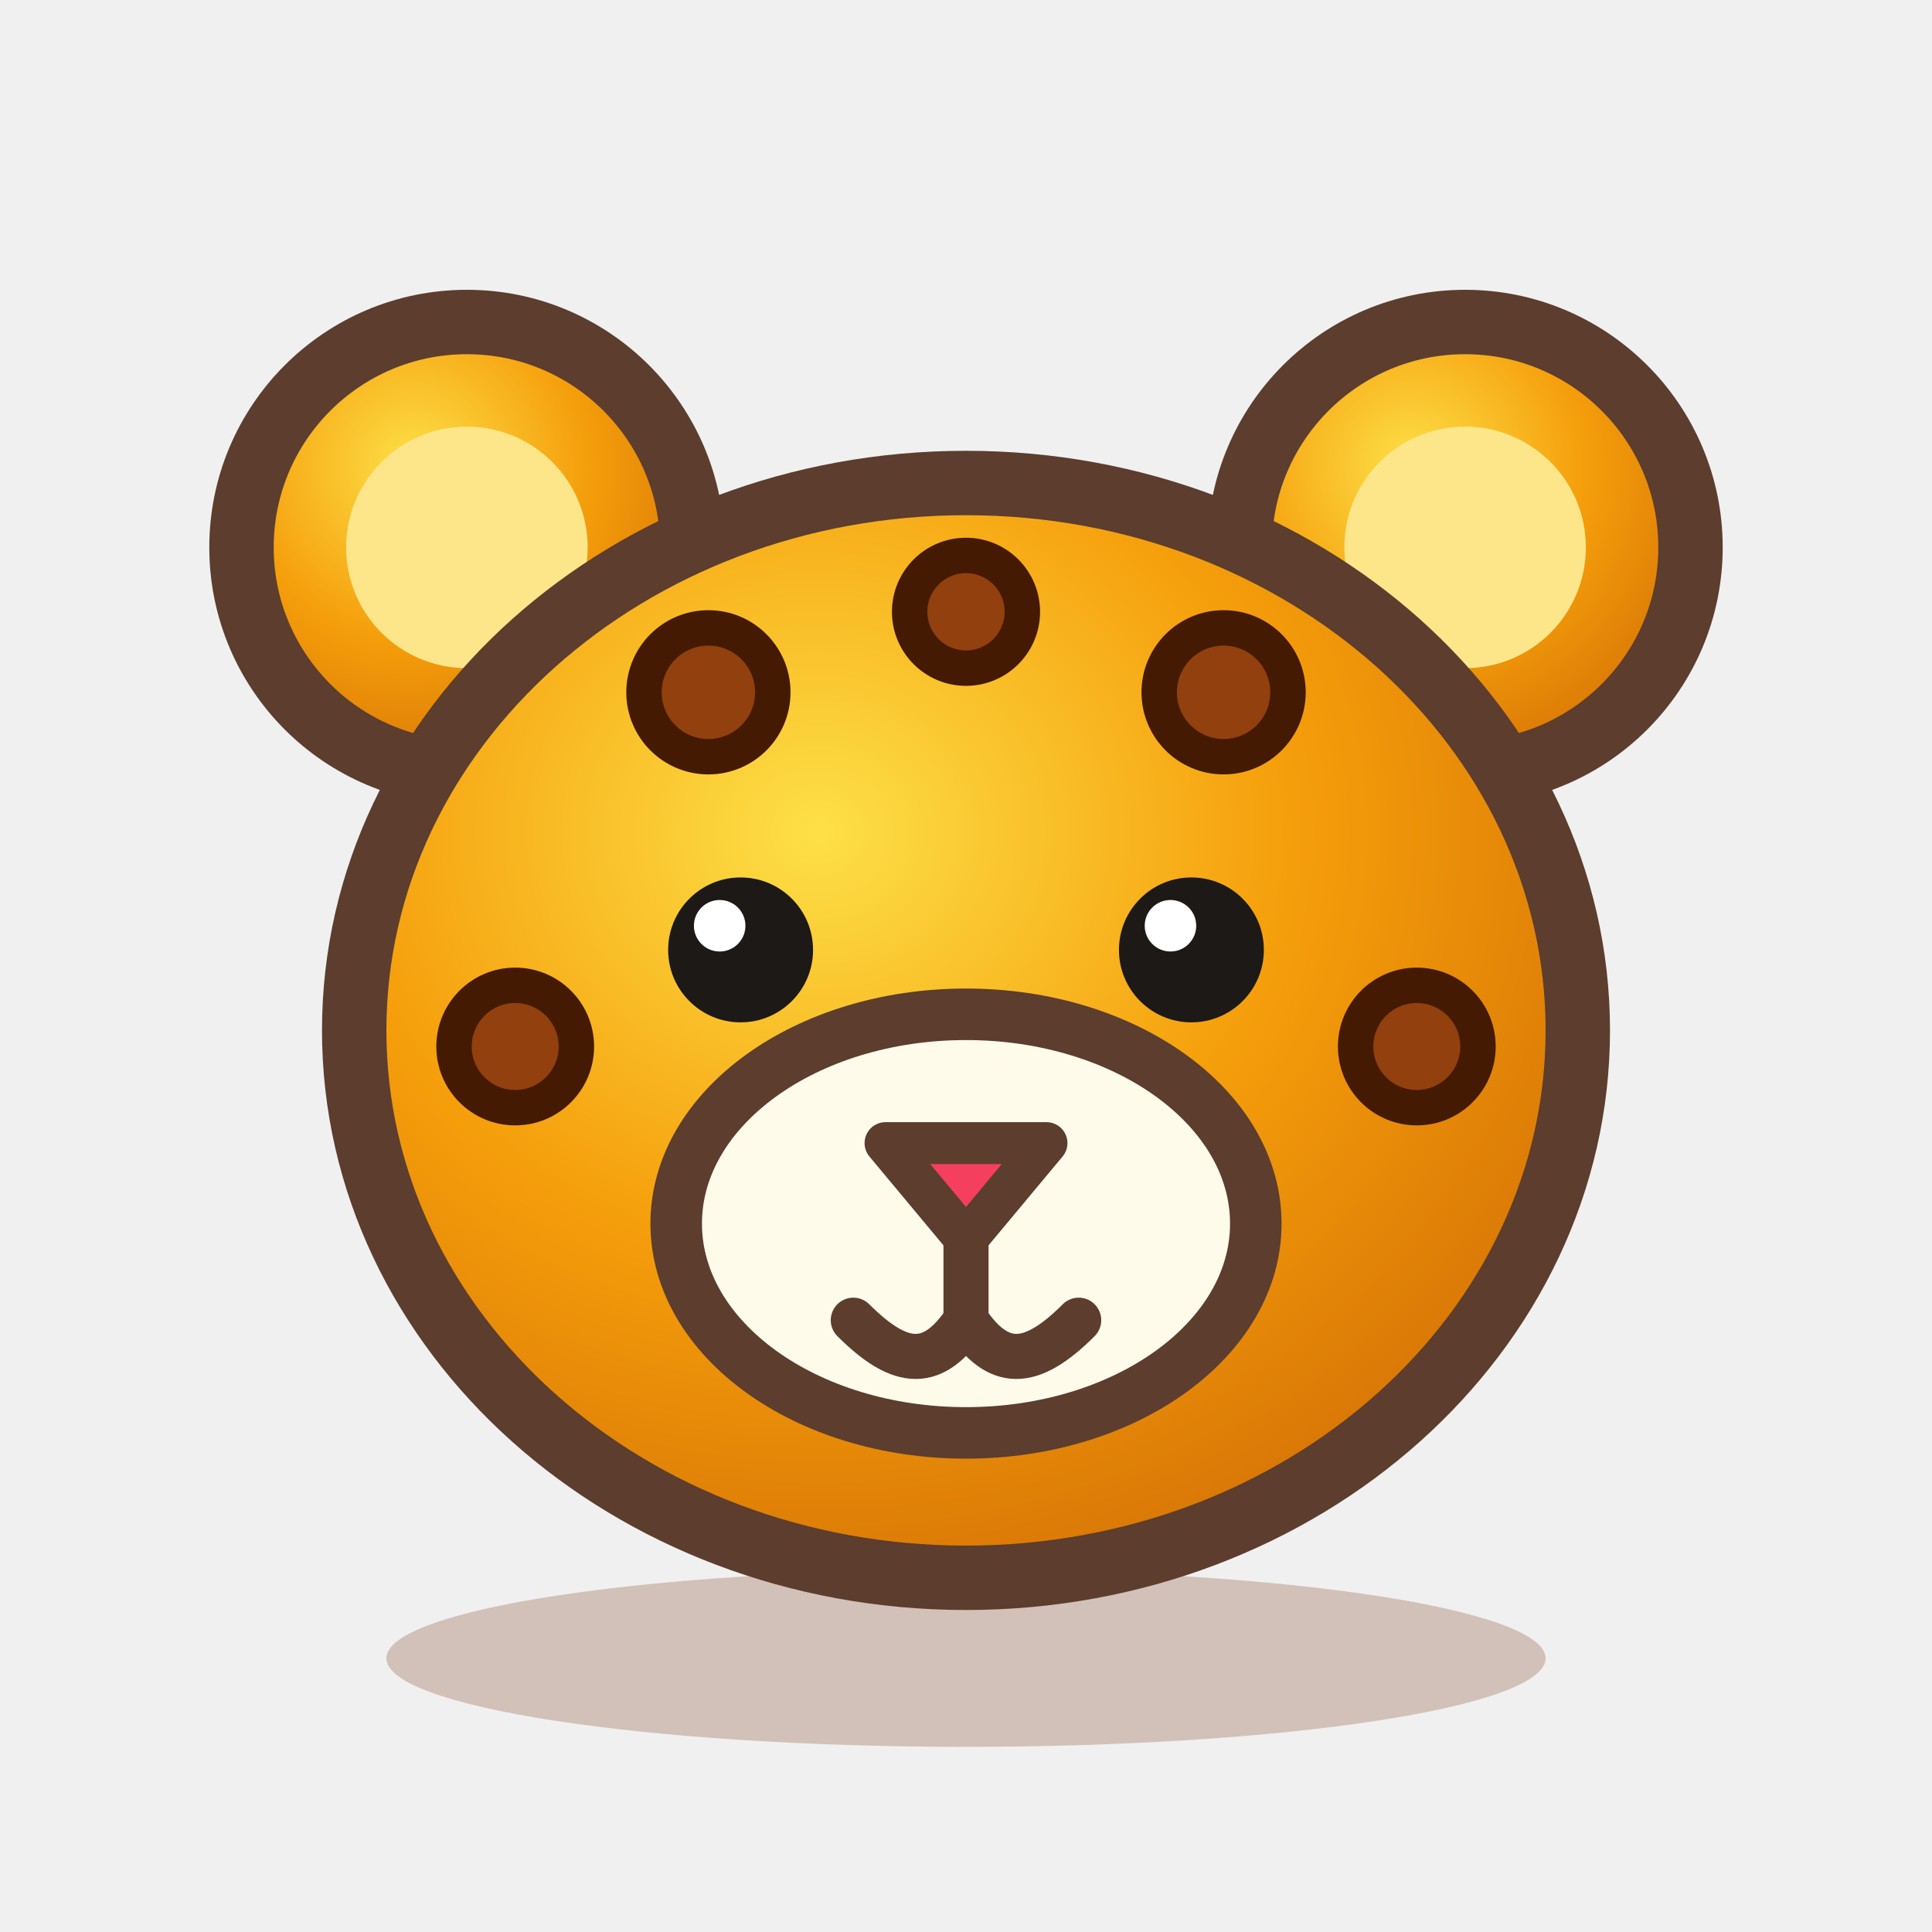
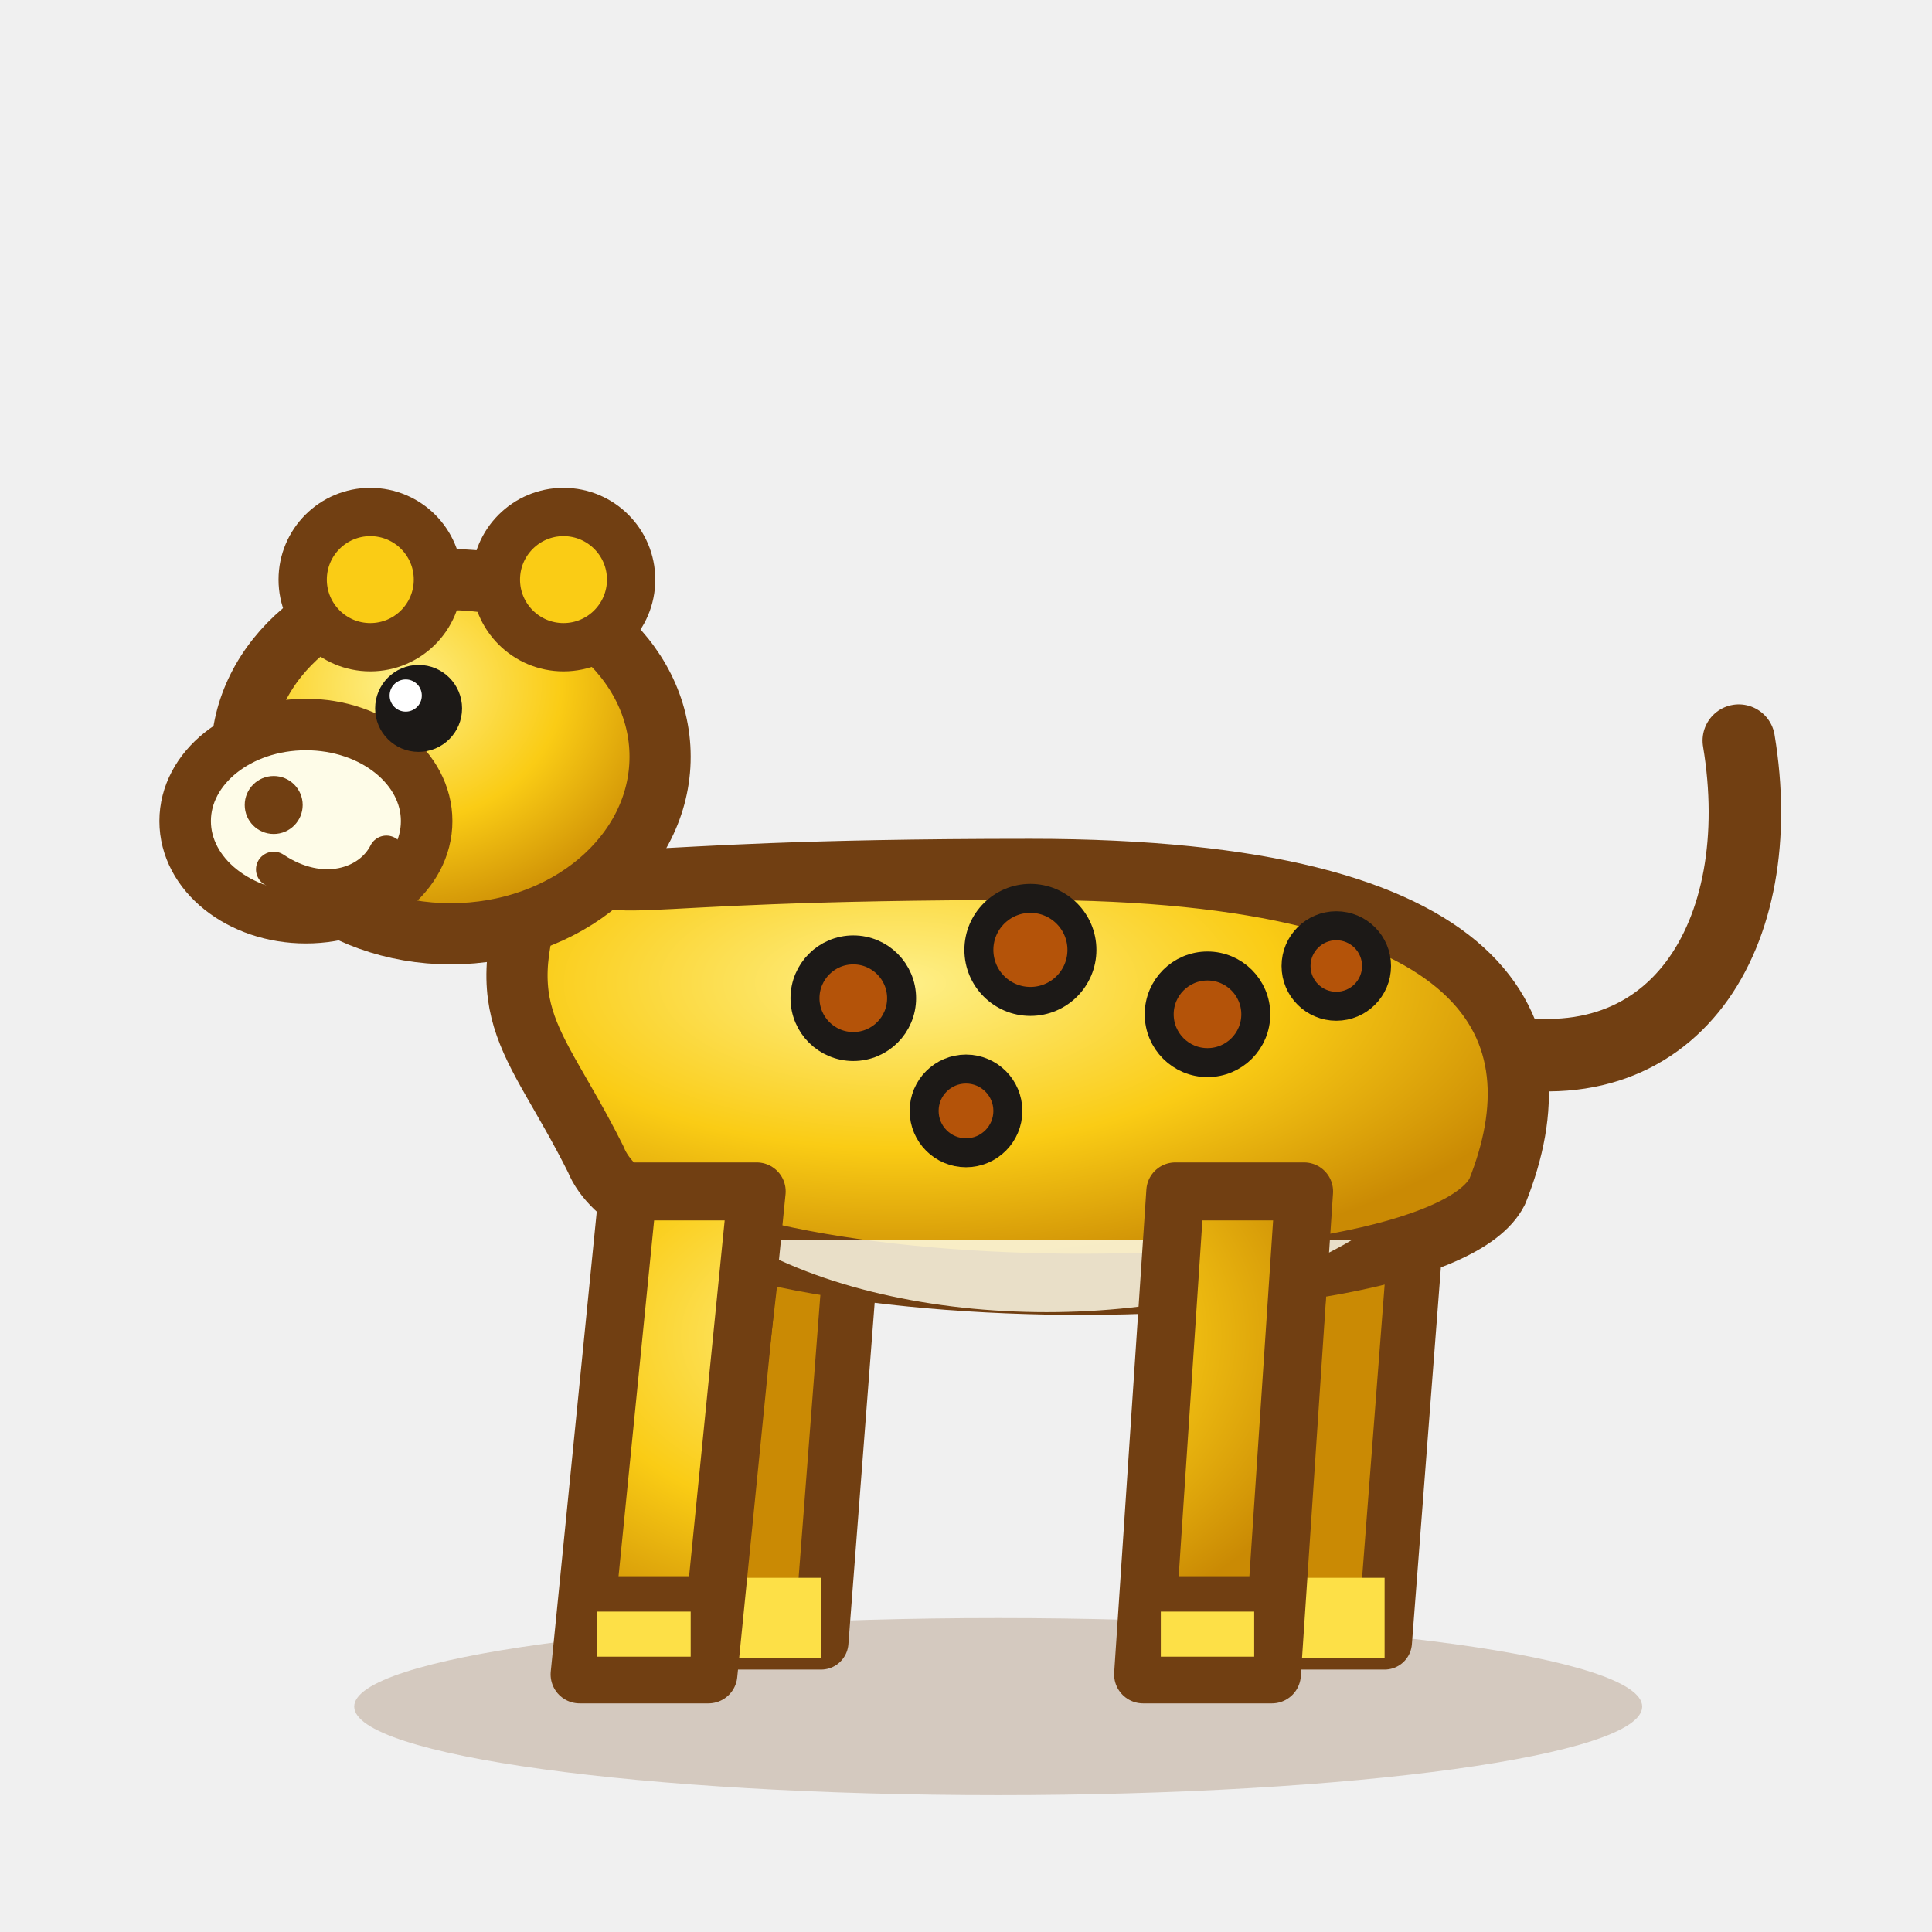
<svg xmlns="http://www.w3.org/2000/svg" fill="none" viewBox="0 0 120 120">
  <defs>
-     <radialGradient cx="38%" cy="32%" id="lpCoat" r="70%">
-       <stop offset="0%" stop-color="#fde047" />
-       <stop offset="55%" stop-color="#f59e0b" />
-       <stop offset="100%" stop-color="#d97706" />
+     <radialGradient cx="38%" cy="30%" id="g_leopard" r="70%">
+       <stop offset="0%" stop-color="#fef08a" />
+       <stop offset="55%" stop-color="#facc15" />
+       <stop offset="100%" stop-color="#ca8a04" />
    </radialGradient>
  </defs>
-   <ellipse cx="60" cy="103" fill="#78350f" opacity="0.25" rx="36" ry="5.5" />
-   <circle cx="29" cy="34" fill="url(#lpCoat)" r="14" stroke="#5c3d2e" stroke-width="4" />
-   <circle cx="29" cy="34" fill="#fde68a" r="7.5" />
-   <circle cx="91" cy="34" fill="url(#lpCoat)" r="14" stroke="#5c3d2e" stroke-width="4" />
-   <circle cx="91" cy="34" fill="#fde68a" r="7.5" />
-   <ellipse cx="60" cy="64" fill="url(#lpCoat)" rx="38" ry="34" stroke="#5c3d2e" stroke-width="4" />
-   <circle cx="44" cy="43" fill="#92400e" r="4" stroke="#451a03" stroke-width="2.2" />
-   <circle cx="76" cy="43" fill="#92400e" r="4" stroke="#451a03" stroke-width="2.2" />
-   <circle cx="60" cy="38" fill="#92400e" r="3.5" stroke="#451a03" stroke-width="2.2" />
-   <circle cx="32" cy="65" fill="#92400e" r="3.8" stroke="#451a03" stroke-width="2.2" />
-   <circle cx="88" cy="65" fill="#92400e" r="3.8" stroke="#451a03" stroke-width="2.2" />
-   <ellipse cx="60" cy="76" fill="#fffbeb" rx="18" ry="13" stroke="#5c3d2e" stroke-width="3.2" />
-   <circle cx="46" cy="59" fill="#1c1917" r="4.5" />
-   <circle cx="44.7" cy="57.5" fill="#ffffff" r="1.6" />
-   <circle cx="74" cy="59" fill="#1c1917" r="4.5" />
-   <circle cx="72.7" cy="57.5" fill="#ffffff" r="1.6" />
-   <path d="M55 71H65L60 77Z" fill="#f43f5e" stroke="#5c3d2e" stroke-linejoin="round" stroke-width="2.6" />
-   <path d="M60 77V82M53 82C56 85 58 85 60 82C62 85 64 85 67 82" stroke="#5c3d2e" stroke-linecap="round" stroke-width="2.8" />
+   <ellipse cx="62" cy="106" fill="#713f12" opacity="0.22" rx="40" ry="5.5" />
+   <path d="M92 65C104 68 110 58 108 46" fill="none" stroke="#713f12" stroke-linecap="round" stroke-width="4.5" />
+   <path d="M47 76L44 102H51L53 76ZM81 76L79 102H86L88 76Z" fill="#ca8a04" stroke="#713f12" stroke-linejoin="round" stroke-width="3.4" />
+   <path d="M44 98H51V103H44ZM79 98H86V103H79Z" fill="#fde047" />
+   <path d="M34 53C40 56 35 54 64 54C93 54 97 64 93 74C89 82 41 82 37 72C33 64 30 63 34 53Z" fill="url(#g_leopard)" stroke="#713f12" stroke-linejoin="round" stroke-width="3.8" />
+   <path d="M46 77C56 83 74 83 84 77" fill="#fefce8" opacity="0.85" />
+   <circle cx="53" cy="62" fill="#b45309" r="3" stroke="#1c1917" stroke-width="1.8" />
+   <circle cx="64" cy="59" fill="#b45309" r="3.2" stroke="#1c1917" stroke-width="1.8" />
+   <circle cx="75" cy="63" fill="#b45309" r="3" stroke="#1c1917" stroke-width="1.8" />
+   <circle cx="60" cy="69" fill="#b45309" r="2.6" stroke="#1c1917" stroke-width="1.8" />
+   <circle cx="83" cy="60" fill="#b45309" r="2.5" stroke="#1c1917" stroke-width="1.8" />
+   <path d="M39 74L36 104H44L47 74ZM73 74L71 104H79L81 74Z" fill="url(#g_leopard)" stroke="#713f12" stroke-linejoin="round" stroke-width="3.6" />
+   <path d="M36 99H44V104H36ZM71 99H79V104H71Z" fill="#fde047" stroke="#713f12" stroke-linejoin="round" stroke-width="2.2" />
+   <ellipse cx="28" cy="47" fill="url(#g_leopard)" rx="13" ry="11" stroke="#713f12" stroke-width="3.8" />
+   <ellipse cx="19" cy="51" fill="#fefce8" rx="7.5" ry="6" stroke="#713f12" stroke-width="3.2" />
+   <circle cx="17" cy="50" fill="#713f12" r="1.8" />
+   <path d="M17 54C20 56 23 55 24 53" stroke="#713f12" stroke-linecap="round" stroke-width="2.2" />
+   <circle cx="26" cy="44" fill="#1c1917" r="2.7" />
+   <circle cx="25.2" cy="43.2" fill="#ffffff" r="1" />
+   <circle cx="23" cy="36" fill="#facc15" r="4.2" stroke="#713f12" stroke-width="3" />
+   <circle cx="35" cy="36" fill="#facc15" r="4.2" stroke="#713f12" stroke-width="3" />
</svg>
